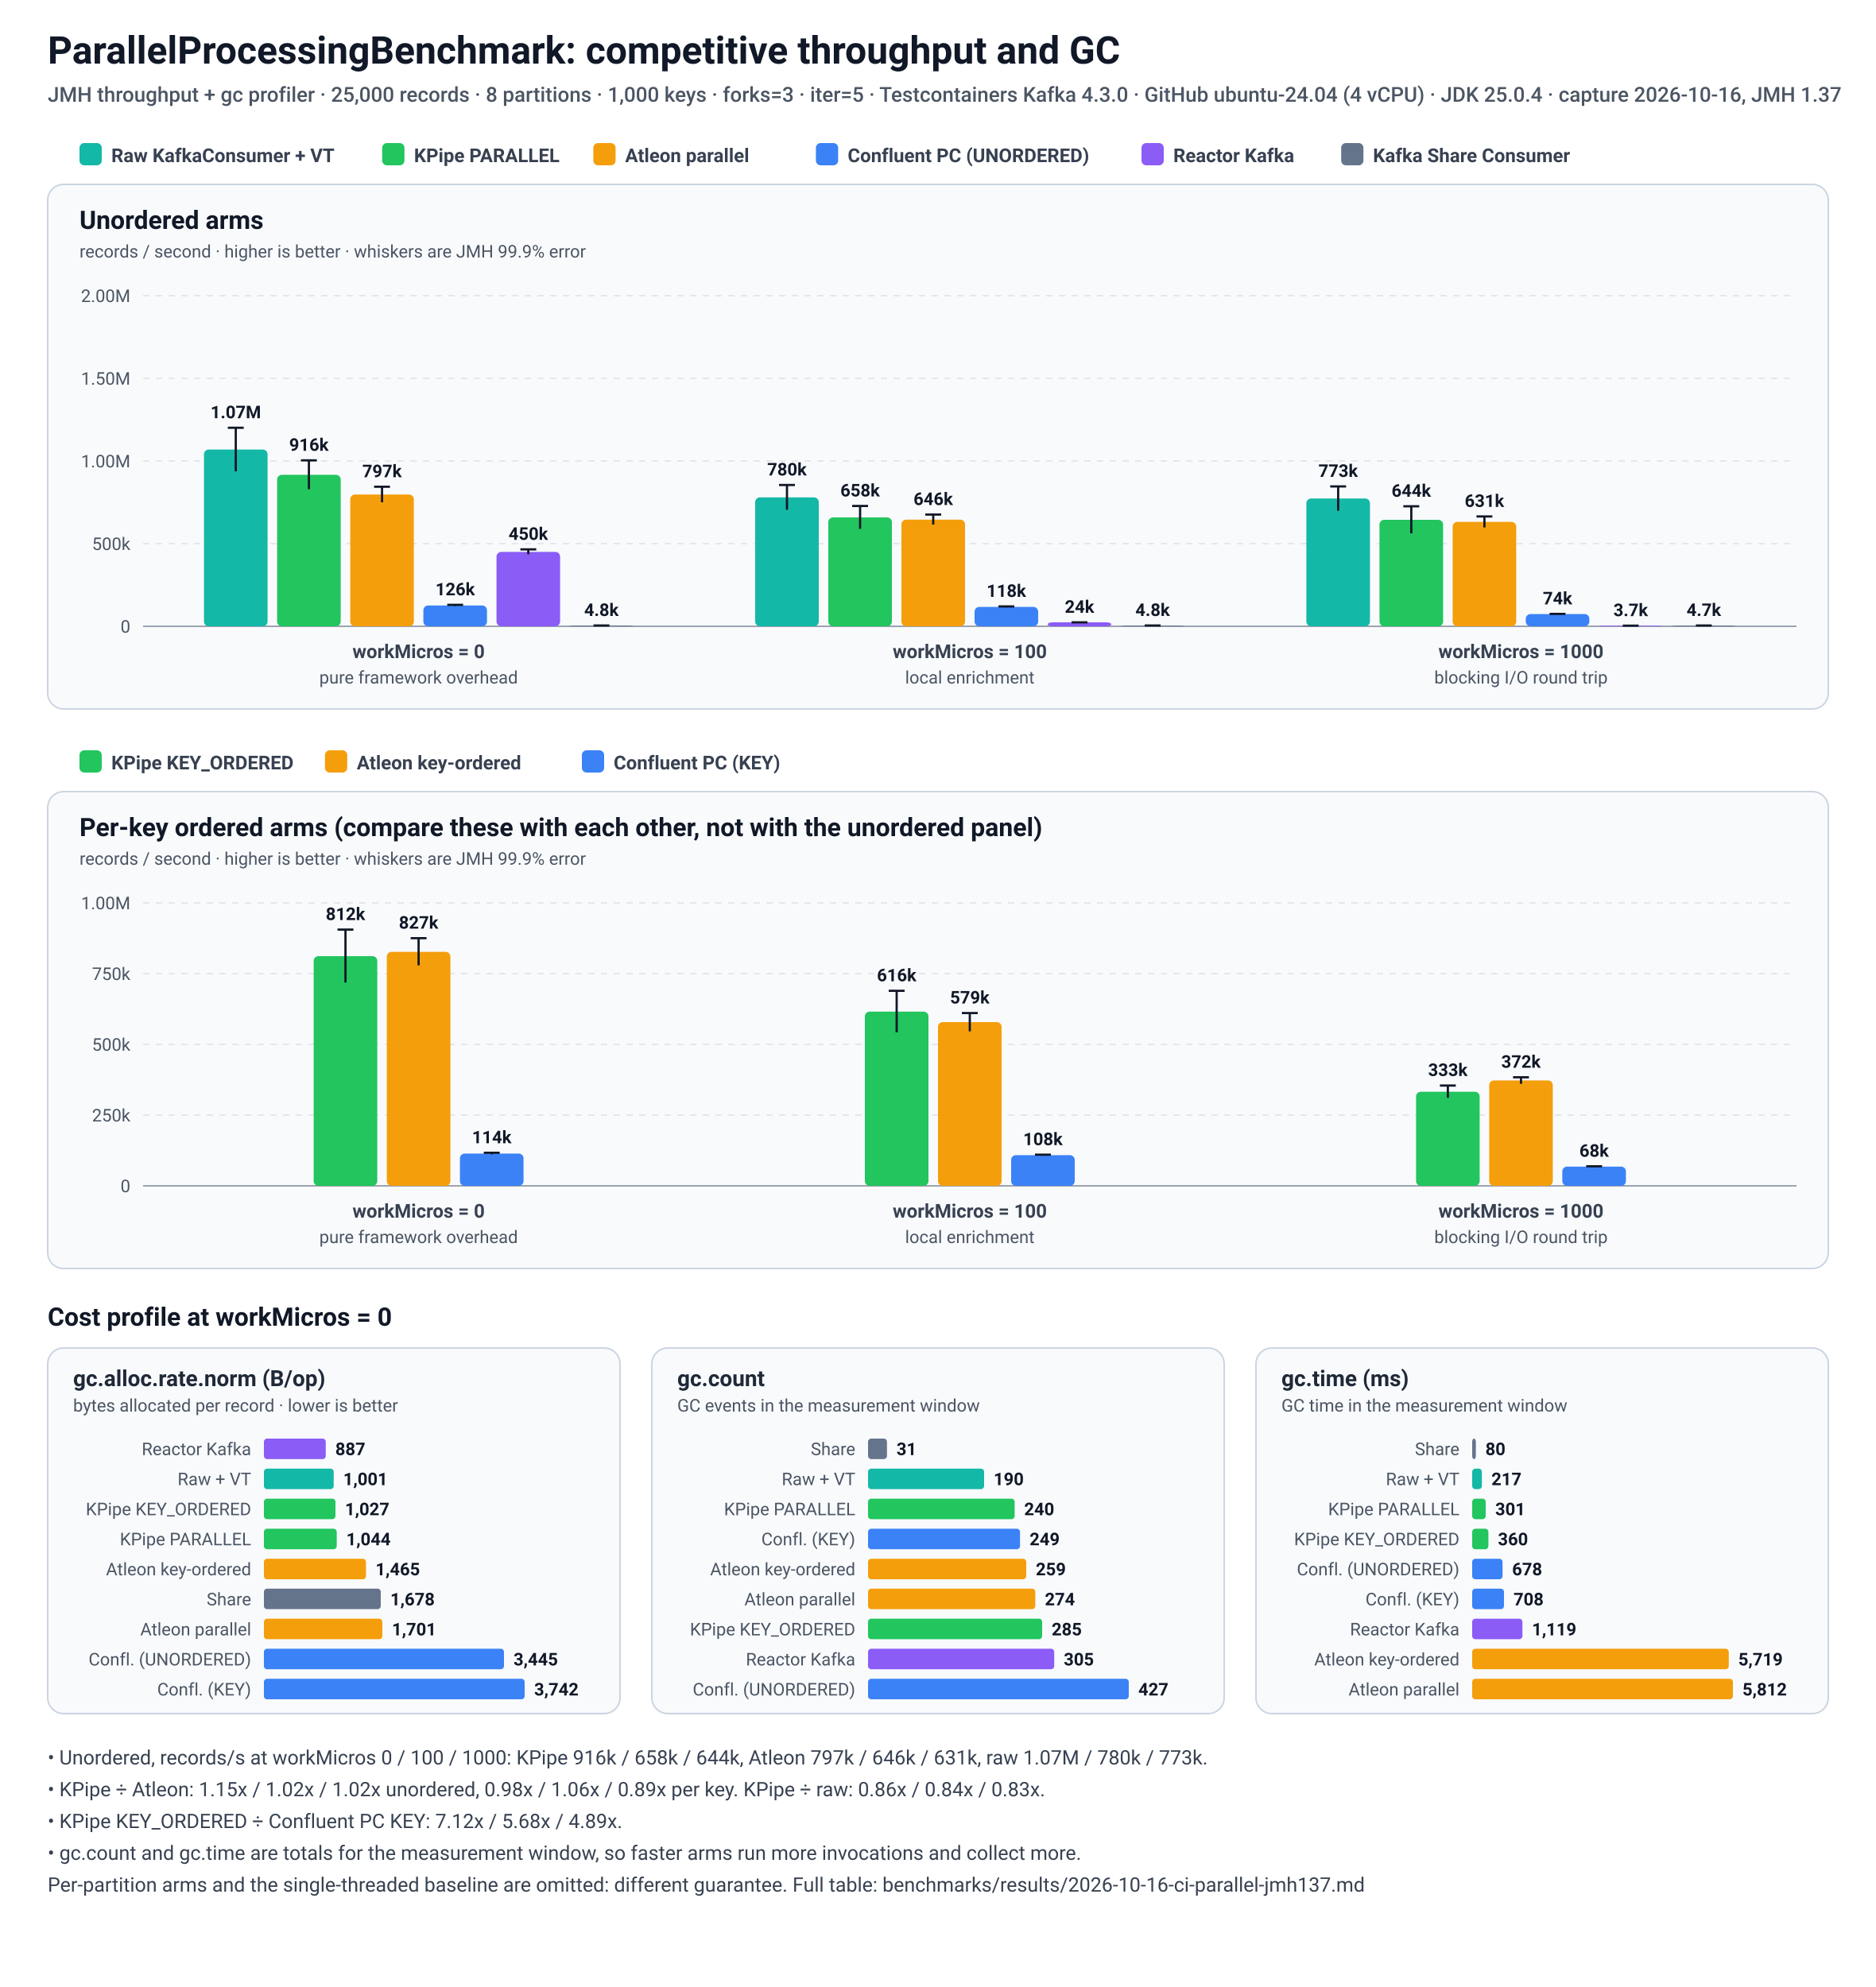
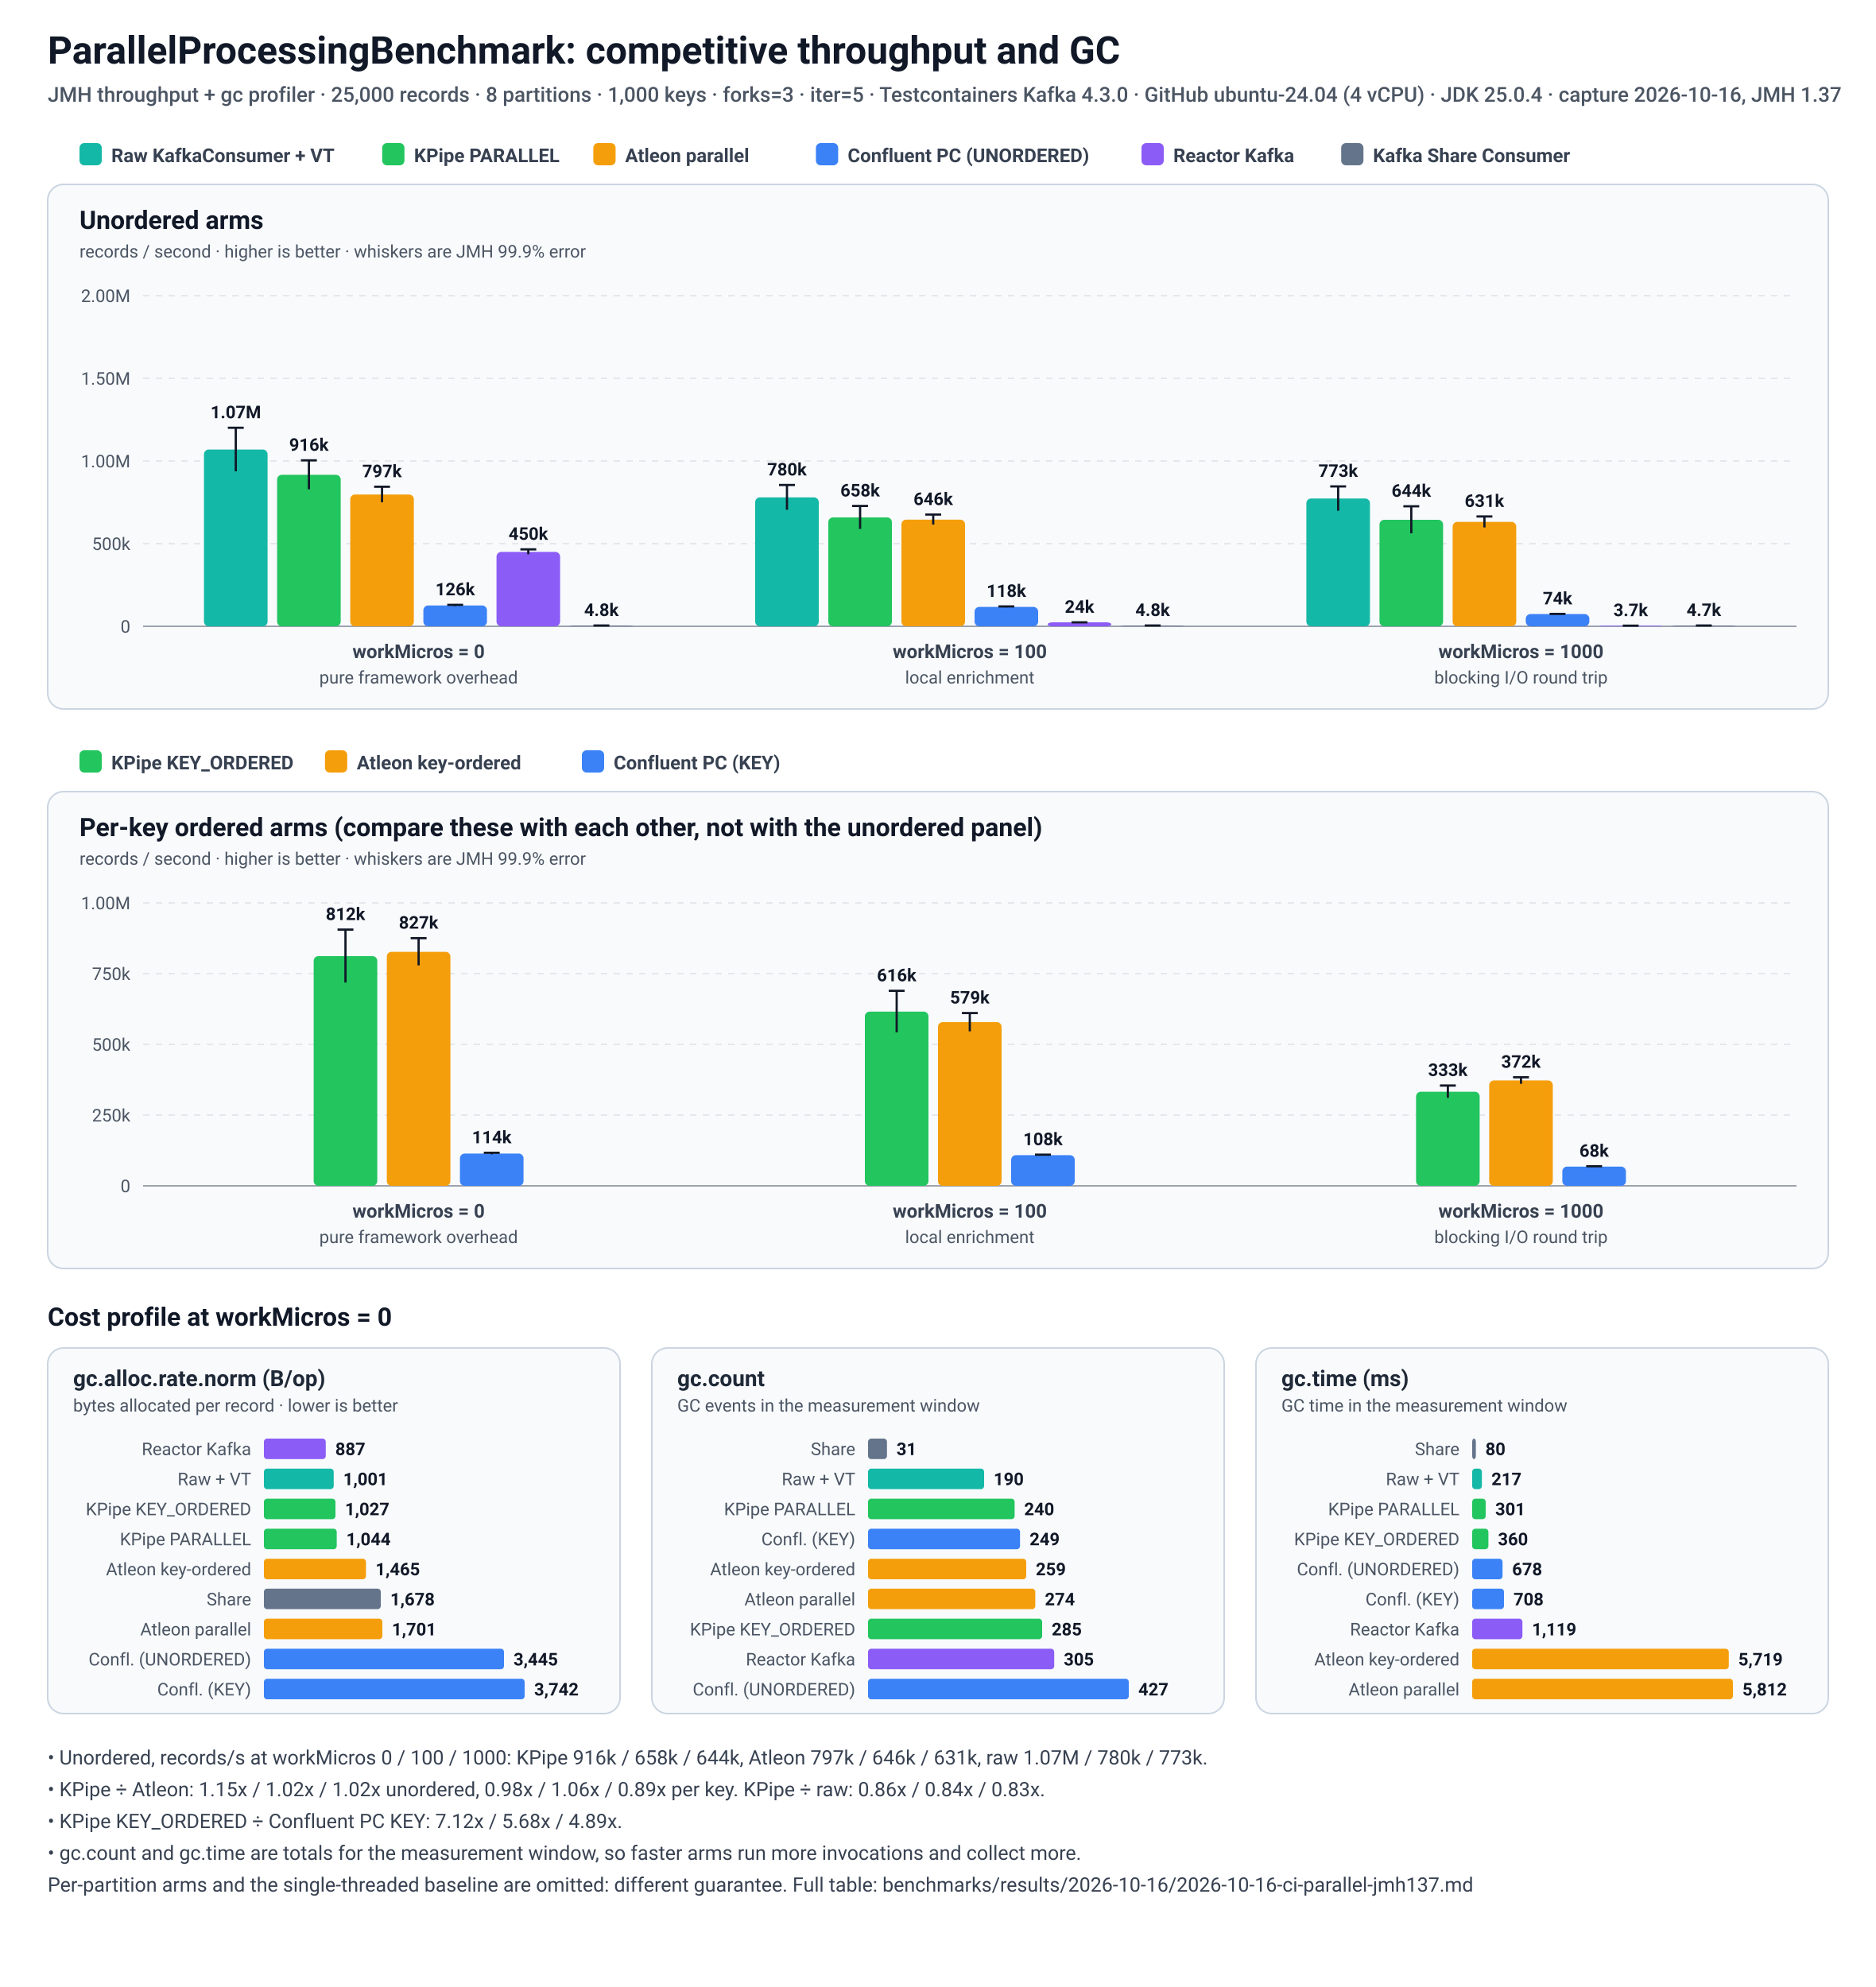
<svg xmlns="http://www.w3.org/2000/svg" width="1180" height="1250" viewBox="0 0 1180 1250" role="img" aria-label="KPipe vs Atleon vs Confluent Parallel Consumer vs Reactor Kafka vs Kafka Share Consumer vs raw KafkaConsumer plus virtual threads: parallel-consumer throughput by ordering guarantee, allocation, and GC">
  <defs>
    <style>
.bg { fill: #ffffff; } .panel { fill: #f8fafc; stroke: #cbd5e1; stroke-width: 1; }
.title { fill: #111827; font: 700 24px -apple-system, BlinkMacSystemFont, Segoe UI, Roboto, sans-serif; }
.subtitle { fill: #4b5563; font: 500 13px -apple-system, BlinkMacSystemFont, Segoe UI, Roboto, sans-serif; }
.h2 { fill: #111827; font: 700 16px -apple-system, BlinkMacSystemFont, Segoe UI, Roboto, sans-serif; }
.h3 { fill: #1f2937; font: 700 14px -apple-system, BlinkMacSystemFont, Segoe UI, Roboto, sans-serif; }
.axis { stroke: #9ca3af; stroke-width: 1; } .grid { stroke: #e5e7eb; stroke-width: 1; stroke-dasharray: 4 4; }
.whisker { stroke: #111827; stroke-width: 1.4; }
.label { fill: #374151; font: 600 12px -apple-system, BlinkMacSystemFont, Segoe UI, Roboto, sans-serif; }
.small { fill: #4b5563; font: 11px -apple-system, BlinkMacSystemFont, Segoe UI, Roboto, sans-serif; }
.value { fill: #111827; font: 700 11px -apple-system, BlinkMacSystemFont, Segoe UI, Roboto, sans-serif; }
.note { fill: #374151; font: 12.5px -apple-system, BlinkMacSystemFont, Segoe UI, Roboto, sans-serif; }
</style>
  </defs>
  <rect width="1180" height="1250" class="bg" />
  <text x="30.0" y="40.0" class="title" text-anchor="start">ParallelProcessingBenchmark: competitive throughput and GC</text>
  <text x="30.0" y="64.0" class="subtitle" text-anchor="start">JMH throughput + gc profiler · 25,000 records · 8 partitions · 1,000 keys · forks=3 · iter=5 · Testcontainers Kafka 4.3.0 · GitHub ubuntu-24.04 (4 vCPU) · JDK 25.0.4 · capture 2026-10-16, JMH 1.37</text>
  <rect x="50" y="90" width="14" height="14" rx="3" fill="#14b8a6" />
  <text x="70.0" y="102.0" class="label" text-anchor="start">Raw KafkaConsumer + VT</text>
  <rect x="240.4" y="90" width="14" height="14" rx="3" fill="#22c55e" />
  <text x="260.4" y="102.0" class="label" text-anchor="start">KPipe PARALLEL</text>
  <rect x="373.2" y="90" width="14" height="14" rx="3" fill="#f59e0b" />
  <text x="393.2" y="102.0" class="label" text-anchor="start">Atleon parallel</text>
  <rect x="513.2" y="90" width="14" height="14" rx="3" fill="#3b82f6" />
  <text x="533.2" y="102.0" class="label" text-anchor="start">Confluent PC (UNORDERED)</text>
  <rect x="718.0" y="90" width="14" height="14" rx="3" fill="#8b5cf6" />
  <text x="738.0" y="102.0" class="label" text-anchor="start">Reactor Kafka</text>
  <rect x="843.6" y="90" width="14" height="14" rx="3" fill="#64748b" />
  <text x="863.6" y="102.0" class="label" text-anchor="start">Kafka Share Consumer</text>
  <rect x="30" y="116" width="1120" height="330" rx="10" class="panel" />
  <text x="50.0" y="144.0" class="h2" text-anchor="start">Unordered arms</text>
  <text x="50.0" y="162.0" class="small" text-anchor="start">records / second · higher is better · whiskers are JMH 99.9% error</text>
  <line x1="90" y1="394.0" x2="1130" y2="394.0" class="grid" />
  <text x="82.0" y="398.0" class="small" text-anchor="end">0</text>
  <line x1="90" y1="342.0" x2="1130" y2="342.0" class="grid" />
  <text x="82.0" y="346.0" class="small" text-anchor="end">500k</text>
  <line x1="90" y1="290.0" x2="1130" y2="290.0" class="grid" />
  <text x="82.0" y="294.0" class="small" text-anchor="end">1.00M</text>
  <line x1="90" y1="238.0" x2="1130" y2="238.0" class="grid" />
  <text x="82.0" y="242.0" class="small" text-anchor="end">1.50M</text>
  <line x1="90" y1="186.0" x2="1130" y2="186.0" class="grid" />
  <text x="82.0" y="190.0" class="small" text-anchor="end">2.00M</text>
  <line x1="90" y1="394" x2="1130" y2="394" class="axis" />
  <rect x="128.3" y="282.8" width="40.0" height="111.2" fill="#14b8a6" rx="3" />
  <line x1="148.3" y1="296.5" x2="148.3" y2="269.1" class="whisker" />
  <line x1="143.3" y1="269.1" x2="153.3" y2="269.1" class="whisker" />
  <text x="148.3" y="263.1" class="value" text-anchor="middle">1.07M</text>
  <rect x="174.3" y="298.7" width="40.0" height="95.3" fill="#22c55e" rx="3" />
  <line x1="194.3" y1="307.8" x2="194.3" y2="289.6" class="whisker" />
  <line x1="189.3" y1="289.6" x2="199.3" y2="289.6" class="whisker" />
  <text x="194.3" y="283.6" class="value" text-anchor="middle">916k</text>
  <rect x="220.3" y="311.1" width="40.0" height="82.9" fill="#f59e0b" rx="3" />
  <line x1="240.3" y1="316.0" x2="240.3" y2="306.2" class="whisker" />
  <line x1="235.3" y1="306.2" x2="245.3" y2="306.2" class="whisker" />
  <text x="240.3" y="300.2" class="value" text-anchor="middle">797k</text>
  <rect x="266.3" y="380.9" width="40.0" height="13.1" fill="#3b82f6" rx="3" />
  <line x1="286.3" y1="381.3" x2="286.3" y2="380.5" class="whisker" />
  <line x1="281.3" y1="380.5" x2="291.3" y2="380.5" class="whisker" />
  <text x="286.3" y="374.5" class="value" text-anchor="middle">126k</text>
  <rect x="312.3" y="347.2" width="40.0" height="46.8" fill="#8b5cf6" rx="3" />
  <line x1="332.3" y1="348.7" x2="332.3" y2="345.6" class="whisker" />
  <line x1="327.3" y1="345.6" x2="337.3" y2="345.6" class="whisker" />
  <text x="332.3" y="339.6" class="value" text-anchor="middle">450k</text>
  <rect x="358.3" y="393.5" width="40.0" height="0.5" fill="#64748b" rx="3" />
  <line x1="378.3" y1="393.5" x2="378.3" y2="393.5" class="whisker" />
  <line x1="373.3" y1="393.5" x2="383.3" y2="393.5" class="whisker" />
  <text x="378.3" y="387.5" class="value" text-anchor="middle">4.8k</text>
  <text x="263.3" y="414.0" class="label" text-anchor="middle">workMicros = 0</text>
  <text x="263.3" y="430.0" class="small" text-anchor="middle">pure framework overhead</text>
  <rect x="475.0" y="312.9" width="40.0" height="81.1" fill="#14b8a6" rx="3" />
  <line x1="495.0" y1="320.7" x2="495.0" y2="305.1" class="whisker" />
  <line x1="490.0" y1="305.1" x2="500.0" y2="305.1" class="whisker" />
  <text x="495.0" y="299.1" class="value" text-anchor="middle">780k</text>
  <rect x="521.0" y="325.5" width="40.0" height="68.5" fill="#22c55e" rx="3" />
  <line x1="541.0" y1="332.7" x2="541.0" y2="318.3" class="whisker" />
  <line x1="536.0" y1="318.3" x2="546.0" y2="318.3" class="whisker" />
  <text x="541.0" y="312.3" class="value" text-anchor="middle">658k</text>
  <rect x="567.0" y="326.9" width="40.0" height="67.1" fill="#f59e0b" rx="3" />
  <line x1="587.0" y1="330.0" x2="587.0" y2="323.7" class="whisker" />
  <line x1="582.0" y1="323.7" x2="592.0" y2="323.7" class="whisker" />
  <text x="587.0" y="317.7" class="value" text-anchor="middle">646k</text>
  <rect x="613.0" y="381.8" width="40.0" height="12.2" fill="#3b82f6" rx="3" />
  <line x1="633.0" y1="382.1" x2="633.0" y2="381.5" class="whisker" />
  <line x1="628.0" y1="381.5" x2="638.0" y2="381.5" class="whisker" />
  <text x="633.0" y="375.5" class="value" text-anchor="middle">118k</text>
  <rect x="659.0" y="391.5" width="40.0" height="2.5" fill="#8b5cf6" rx="3" />
  <line x1="679.0" y1="391.5" x2="679.0" y2="391.5" class="whisker" />
  <line x1="674.0" y1="391.5" x2="684.0" y2="391.5" class="whisker" />
  <text x="679.0" y="385.5" class="value" text-anchor="middle">24k</text>
  <rect x="705.0" y="393.5" width="40.0" height="0.5" fill="#64748b" rx="3" />
  <line x1="725.0" y1="393.5" x2="725.0" y2="393.5" class="whisker" />
  <line x1="720.0" y1="393.5" x2="730.0" y2="393.5" class="whisker" />
  <text x="725.0" y="387.5" class="value" text-anchor="middle">4.8k</text>
  <text x="610.0" y="414.0" class="label" text-anchor="middle">workMicros = 100</text>
  <text x="610.0" y="430.0" class="small" text-anchor="middle">local enrichment</text>
  <rect x="821.7" y="313.6" width="40.0" height="80.4" fill="#14b8a6" rx="3" />
  <line x1="841.7" y1="321.3" x2="841.7" y2="306.0" class="whisker" />
  <line x1="836.7" y1="306.0" x2="846.7" y2="306.0" class="whisker" />
  <text x="841.7" y="300.0" class="value" text-anchor="middle">773k</text>
  <rect x="867.7" y="327.0" width="40.0" height="67.0" fill="#22c55e" rx="3" />
  <line x1="887.7" y1="335.5" x2="887.7" y2="318.5" class="whisker" />
  <line x1="882.7" y1="318.5" x2="892.7" y2="318.5" class="whisker" />
  <text x="887.7" y="312.5" class="value" text-anchor="middle">644k</text>
  <rect x="913.7" y="328.3" width="40.0" height="65.7" fill="#f59e0b" rx="3" />
  <line x1="933.7" y1="331.8" x2="933.7" y2="324.9" class="whisker" />
  <line x1="928.7" y1="324.9" x2="938.7" y2="324.9" class="whisker" />
  <text x="933.7" y="318.9" class="value" text-anchor="middle">631k</text>
  <rect x="959.7" y="386.3" width="40.0" height="7.7" fill="#3b82f6" rx="3" />
  <line x1="979.7" y1="386.4" x2="979.7" y2="386.2" class="whisker" />
  <line x1="974.7" y1="386.2" x2="984.7" y2="386.2" class="whisker" />
  <text x="979.7" y="380.2" class="value" text-anchor="middle">74k</text>
  <rect x="1005.7" y="393.6" width="40.0" height="0.4" fill="#8b5cf6" rx="3" />
  <line x1="1025.7" y1="393.6" x2="1025.7" y2="393.6" class="whisker" />
  <line x1="1020.7" y1="393.6" x2="1030.7" y2="393.6" class="whisker" />
  <text x="1025.7" y="387.6" class="value" text-anchor="middle">3.7k</text>
  <rect x="1051.7" y="393.5" width="40.0" height="0.5" fill="#64748b" rx="3" />
  <line x1="1071.7" y1="393.5" x2="1071.7" y2="393.5" class="whisker" />
  <line x1="1066.7" y1="393.5" x2="1076.7" y2="393.5" class="whisker" />
  <text x="1071.7" y="387.5" class="value" text-anchor="middle">4.7k</text>
  <text x="956.7" y="414.0" class="label" text-anchor="middle">workMicros = 1000</text>
  <text x="956.7" y="430.0" class="small" text-anchor="middle">blocking I/O round trip</text>
  <rect x="50" y="472" width="14" height="14" rx="3" fill="#22c55e" />
  <text x="70.0" y="484.0" class="label" text-anchor="start">KPipe KEY_ORDERED</text>
  <rect x="204.4" y="472" width="14" height="14" rx="3" fill="#f59e0b" />
  <text x="224.4" y="484.0" class="label" text-anchor="start">Atleon key-ordered</text>
  <rect x="366.0" y="472" width="14" height="14" rx="3" fill="#3b82f6" />
  <text x="386.0" y="484.0" class="label" text-anchor="start">Confluent PC (KEY)</text>
  <rect x="30" y="498" width="1120" height="300" rx="10" class="panel" />
  <text x="50.0" y="526.0" class="h2" text-anchor="start">Per-key ordered arms (compare these with each other, not with the unordered panel)</text>
  <text x="50.0" y="544.0" class="small" text-anchor="start">records / second · higher is better · whiskers are JMH 99.9% error</text>
  <line x1="90" y1="746.0" x2="1130" y2="746.0" class="grid" />
  <text x="82.0" y="750.0" class="small" text-anchor="end">0</text>
  <line x1="90" y1="701.5" x2="1130" y2="701.5" class="grid" />
  <text x="82.0" y="705.5" class="small" text-anchor="end">250k</text>
  <line x1="90" y1="657.0" x2="1130" y2="657.0" class="grid" />
  <text x="82.0" y="661.0" class="small" text-anchor="end">500k</text>
  <line x1="90" y1="612.5" x2="1130" y2="612.5" class="grid" />
  <text x="82.0" y="616.5" class="small" text-anchor="end">750k</text>
  <line x1="90" y1="568.0" x2="1130" y2="568.0" class="grid" />
  <text x="82.0" y="572.0" class="small" text-anchor="end">1.00M</text>
  <line x1="90" y1="746" x2="1130" y2="746" class="axis" />
  <rect x="197.3" y="601.5" width="40.0" height="144.5" fill="#22c55e" rx="3" />
  <line x1="217.3" y1="618.1" x2="217.3" y2="584.8" class="whisker" />
  <line x1="212.3" y1="584.8" x2="222.3" y2="584.8" class="whisker" />
  <text x="217.3" y="578.8" class="value" text-anchor="middle">812k</text>
  <rect x="243.3" y="598.8" width="40.0" height="147.2" fill="#f59e0b" rx="3" />
  <line x1="263.3" y1="607.3" x2="263.3" y2="590.2" class="whisker" />
  <line x1="258.3" y1="590.2" x2="268.3" y2="590.2" class="whisker" />
  <text x="263.3" y="584.2" class="value" text-anchor="middle">827k</text>
  <rect x="289.3" y="725.7" width="40.0" height="20.3" fill="#3b82f6" rx="3" />
  <line x1="309.3" y1="726.2" x2="309.3" y2="725.2" class="whisker" />
  <line x1="304.3" y1="725.2" x2="314.3" y2="725.2" class="whisker" />
  <text x="309.3" y="719.2" class="value" text-anchor="middle">114k</text>
  <text x="263.3" y="766.0" class="label" text-anchor="middle">workMicros = 0</text>
  <text x="263.3" y="782.0" class="small" text-anchor="middle">pure framework overhead</text>
  <rect x="544.0" y="636.4" width="40.0" height="109.6" fill="#22c55e" rx="3" />
  <line x1="564.0" y1="649.4" x2="564.0" y2="623.3" class="whisker" />
  <line x1="559.0" y1="623.3" x2="569.0" y2="623.3" class="whisker" />
  <text x="564.0" y="617.3" class="value" text-anchor="middle">616k</text>
  <rect x="590.0" y="643.0" width="40.0" height="103.0" fill="#f59e0b" rx="3" />
  <line x1="610.0" y1="648.8" x2="610.0" y2="637.3" class="whisker" />
  <line x1="605.0" y1="637.3" x2="615.0" y2="637.3" class="whisker" />
  <text x="610.0" y="631.3" class="value" text-anchor="middle">579k</text>
  <rect x="636.0" y="726.7" width="40.0" height="19.3" fill="#3b82f6" rx="3" />
  <line x1="656.0" y1="727.0" x2="656.0" y2="726.4" class="whisker" />
  <line x1="651.0" y1="726.4" x2="661.0" y2="726.4" class="whisker" />
  <text x="656.0" y="720.4" class="value" text-anchor="middle">108k</text>
  <text x="610.0" y="766.0" class="label" text-anchor="middle">workMicros = 100</text>
  <text x="610.0" y="782.0" class="small" text-anchor="middle">local enrichment</text>
  <rect x="890.7" y="686.8" width="40.0" height="59.2" fill="#22c55e" rx="3" />
  <line x1="910.7" y1="690.6" x2="910.7" y2="682.9" class="whisker" />
  <line x1="905.7" y1="682.9" x2="915.7" y2="682.9" class="whisker" />
  <text x="910.7" y="676.9" class="value" text-anchor="middle">333k</text>
  <rect x="936.7" y="679.7" width="40.0" height="66.3" fill="#f59e0b" rx="3" />
  <line x1="956.7" y1="681.8" x2="956.7" y2="677.7" class="whisker" />
  <line x1="951.7" y1="677.7" x2="961.7" y2="677.7" class="whisker" />
  <text x="956.7" y="671.7" class="value" text-anchor="middle">372k</text>
  <rect x="982.7" y="733.9" width="40.0" height="12.1" fill="#3b82f6" rx="3" />
  <line x1="1002.7" y1="734.0" x2="1002.7" y2="733.7" class="whisker" />
  <line x1="997.7" y1="733.7" x2="1007.7" y2="733.7" class="whisker" />
  <text x="1002.7" y="727.7" class="value" text-anchor="middle">68k</text>
  <text x="956.7" y="766.0" class="label" text-anchor="middle">workMicros = 1000</text>
  <text x="956.7" y="782.0" class="small" text-anchor="middle">blocking I/O round trip</text>
  <text x="30.0" y="834.0" class="h2" text-anchor="start">Cost profile at workMicros = 0</text>
  <rect x="30" y="848" width="360.0" height="230" rx="10" class="panel" />
  <text x="46.0" y="872.0" class="h3" text-anchor="start">gc.alloc.rate.norm (B/op)</text>
  <text x="46.0" y="888.0" class="small" text-anchor="start">bytes allocated per record · lower is better</text>
  <text x="158.0" y="915.4" class="small" text-anchor="end">Reactor Kafka</text>
  <rect x="166" y="905.0" width="38.9" height="12.9" rx="2" fill="#8b5cf6" />
  <text x="210.9" y="915.4" class="value" text-anchor="start">887</text>
  <text x="158.0" y="934.3" class="small" text-anchor="end">Raw + VT</text>
  <rect x="166" y="923.9" width="43.9" height="12.9" rx="2" fill="#14b8a6" />
  <text x="215.9" y="934.3" class="value" text-anchor="start">1,001</text>
  <text x="158.0" y="953.2" class="small" text-anchor="end">KPipe KEY_ORDERED</text>
  <rect x="166" y="942.8" width="45.0" height="12.9" rx="2" fill="#22c55e" />
  <text x="217.0" y="953.2" class="value" text-anchor="start">1,027</text>
  <text x="158.0" y="972.1" class="small" text-anchor="end">KPipe PARALLEL</text>
  <rect x="166" y="961.7" width="45.8" height="12.9" rx="2" fill="#22c55e" />
  <text x="217.8" y="972.1" class="value" text-anchor="start">1,044</text>
  <text x="158.0" y="991.0" class="small" text-anchor="end">Atleon key-ordered</text>
  <rect x="166" y="980.6" width="64.2" height="12.9" rx="2" fill="#f59e0b" />
  <text x="236.2" y="991.0" class="value" text-anchor="start">1,465</text>
  <text x="158.0" y="1009.9" class="small" text-anchor="end">Share</text>
  <rect x="166" y="999.4" width="73.5" height="12.9" rx="2" fill="#64748b" />
  <text x="245.5" y="1009.9" class="value" text-anchor="start">1,678</text>
  <text x="158.0" y="1028.8" class="small" text-anchor="end">Atleon parallel</text>
  <rect x="166" y="1018.3" width="74.5" height="12.9" rx="2" fill="#f59e0b" />
  <text x="246.5" y="1028.8" class="value" text-anchor="start">1,701</text>
  <text x="158.0" y="1047.7" class="small" text-anchor="end">Confl. (UNORDERED)</text>
  <rect x="166" y="1037.2" width="151.0" height="12.9" rx="2" fill="#3b82f6" />
  <text x="323.0" y="1047.7" class="value" text-anchor="start">3,445</text>
  <text x="158.0" y="1066.6" class="small" text-anchor="end">Confl. (KEY)</text>
  <rect x="166" y="1056.1" width="164.0" height="12.9" rx="2" fill="#3b82f6" />
  <text x="336.0" y="1066.6" class="value" text-anchor="start">3,742</text>
  <rect x="410.0" y="848" width="360.0" height="230" rx="10" class="panel" />
  <text x="426.0" y="872.0" class="h3" text-anchor="start">gc.count</text>
  <text x="426.0" y="888.0" class="small" text-anchor="start">GC events in the measurement window</text>
  <text x="538.0" y="915.4" class="small" text-anchor="end">Share</text>
  <rect x="546.0" y="905.0" width="11.9" height="12.9" rx="2" fill="#64748b" />
  <text x="563.9" y="915.4" class="value" text-anchor="start">31</text>
  <text x="538.0" y="934.3" class="small" text-anchor="end">Raw + VT</text>
  <rect x="546.0" y="923.9" width="73.0" height="12.9" rx="2" fill="#14b8a6" />
  <text x="625.0" y="934.3" class="value" text-anchor="start">190</text>
  <text x="538.0" y="953.2" class="small" text-anchor="end">KPipe PARALLEL</text>
  <rect x="546.0" y="942.8" width="92.2" height="12.9" rx="2" fill="#22c55e" />
  <text x="644.2" y="953.2" class="value" text-anchor="start">240</text>
  <text x="538.0" y="972.1" class="small" text-anchor="end">Confl. (KEY)</text>
  <rect x="546.0" y="961.7" width="95.6" height="12.9" rx="2" fill="#3b82f6" />
  <text x="647.6" y="972.1" class="value" text-anchor="start">249</text>
  <text x="538.0" y="991.0" class="small" text-anchor="end">Atleon key-ordered</text>
  <rect x="546.0" y="980.6" width="99.5" height="12.9" rx="2" fill="#f59e0b" />
  <text x="651.5" y="991.0" class="value" text-anchor="start">259</text>
  <text x="538.0" y="1009.9" class="small" text-anchor="end">Atleon parallel</text>
  <rect x="546.0" y="999.4" width="105.2" height="12.9" rx="2" fill="#f59e0b" />
  <text x="657.2" y="1009.9" class="value" text-anchor="start">274</text>
  <text x="538.0" y="1028.8" class="small" text-anchor="end">KPipe KEY_ORDERED</text>
  <rect x="546.0" y="1018.3" width="109.5" height="12.9" rx="2" fill="#22c55e" />
  <text x="661.5" y="1028.8" class="value" text-anchor="start">285</text>
  <text x="538.0" y="1047.7" class="small" text-anchor="end">Reactor Kafka</text>
  <rect x="546.0" y="1037.2" width="117.1" height="12.9" rx="2" fill="#8b5cf6" />
  <text x="669.1" y="1047.7" class="value" text-anchor="start">305</text>
  <text x="538.0" y="1066.6" class="small" text-anchor="end">Confl. (UNORDERED)</text>
  <rect x="546.0" y="1056.1" width="164.0" height="12.9" rx="2" fill="#3b82f6" />
  <text x="716.0" y="1066.6" class="value" text-anchor="start">427</text>
  <rect x="790.0" y="848" width="360.0" height="230" rx="10" class="panel" />
  <text x="806.0" y="872.0" class="h3" text-anchor="start">gc.time (ms)</text>
  <text x="806.0" y="888.0" class="small" text-anchor="start">GC time in the measurement window</text>
  <text x="918.0" y="915.4" class="small" text-anchor="end">Share</text>
  <rect x="926.0" y="905.0" width="2.3" height="12.9" rx="2" fill="#64748b" />
  <text x="934.3" y="915.4" class="value" text-anchor="start">80</text>
  <text x="918.0" y="934.3" class="small" text-anchor="end">Raw + VT</text>
  <rect x="926.0" y="923.9" width="6.1" height="12.9" rx="2" fill="#14b8a6" />
  <text x="938.1" y="934.3" class="value" text-anchor="start">217</text>
  <text x="918.0" y="953.2" class="small" text-anchor="end">KPipe PARALLEL</text>
  <rect x="926.0" y="942.8" width="8.5" height="12.9" rx="2" fill="#22c55e" />
  <text x="940.5" y="953.2" class="value" text-anchor="start">301</text>
  <text x="918.0" y="972.1" class="small" text-anchor="end">KPipe KEY_ORDERED</text>
  <rect x="926.0" y="961.7" width="10.2" height="12.9" rx="2" fill="#22c55e" />
  <text x="942.2" y="972.1" class="value" text-anchor="start">360</text>
  <text x="918.0" y="991.0" class="small" text-anchor="end">Confl. (UNORDERED)</text>
  <rect x="926.0" y="980.6" width="19.1" height="12.9" rx="2" fill="#3b82f6" />
  <text x="951.1" y="991.0" class="value" text-anchor="start">678</text>
  <text x="918.0" y="1009.9" class="small" text-anchor="end">Confl. (KEY)</text>
  <rect x="926.0" y="999.4" width="20.0" height="12.9" rx="2" fill="#3b82f6" />
  <text x="952.0" y="1009.9" class="value" text-anchor="start">708</text>
  <text x="918.0" y="1028.8" class="small" text-anchor="end">Reactor Kafka</text>
  <rect x="926.0" y="1018.3" width="31.6" height="12.9" rx="2" fill="#8b5cf6" />
  <text x="963.6" y="1028.8" class="value" text-anchor="start">1,119</text>
  <text x="918.0" y="1047.7" class="small" text-anchor="end">Atleon key-ordered</text>
  <rect x="926.0" y="1037.2" width="161.4" height="12.9" rx="2" fill="#f59e0b" />
  <text x="1093.4" y="1047.7" class="value" text-anchor="start">5,719</text>
  <text x="918.0" y="1066.6" class="small" text-anchor="end">Atleon parallel</text>
  <rect x="926.0" y="1056.1" width="164.0" height="12.9" rx="2" fill="#f59e0b" />
  <text x="1096.0" y="1066.6" class="value" text-anchor="start">5,812</text>
  <text x="30.0" y="1110.0" class="note" text-anchor="start">• Unordered, records/s at workMicros 0 / 100 / 1000: KPipe 916k / 658k / 644k, Atleon 797k / 646k / 631k, raw 1.07M / 780k / 773k.</text>
  <text x="30.0" y="1130.0" class="note" text-anchor="start">• KPipe ÷ Atleon: 1.15x / 1.02x / 1.02x unordered, 0.98x / 1.06x / 0.89x per key. KPipe ÷ raw: 0.86x / 0.84x / 0.83x.</text>
  <text x="30.0" y="1150.0" class="note" text-anchor="start">• KPipe KEY_ORDERED ÷ Confluent PC KEY: 7.12x / 5.68x / 4.89x.</text>
  <text x="30.0" y="1170.0" class="note" text-anchor="start">• gc.count and gc.time are totals for the measurement window, so faster arms run more invocations and collect more.</text>
-   <text x="30.0" y="1190.0" class="note" text-anchor="start">  Per-partition arms and the single-threaded baseline are omitted: different guarantee. Full table: benchmarks/results/2026-10-16-ci-parallel-jmh137.md</text>
+   <text x="30.0" y="1190.0" class="note" text-anchor="start">  Per-partition arms and the single-threaded baseline are omitted: different guarantee. Full table: benchmarks/results/2026-10-16/2026-10-16-ci-parallel-jmh137.md</text>
</svg>
